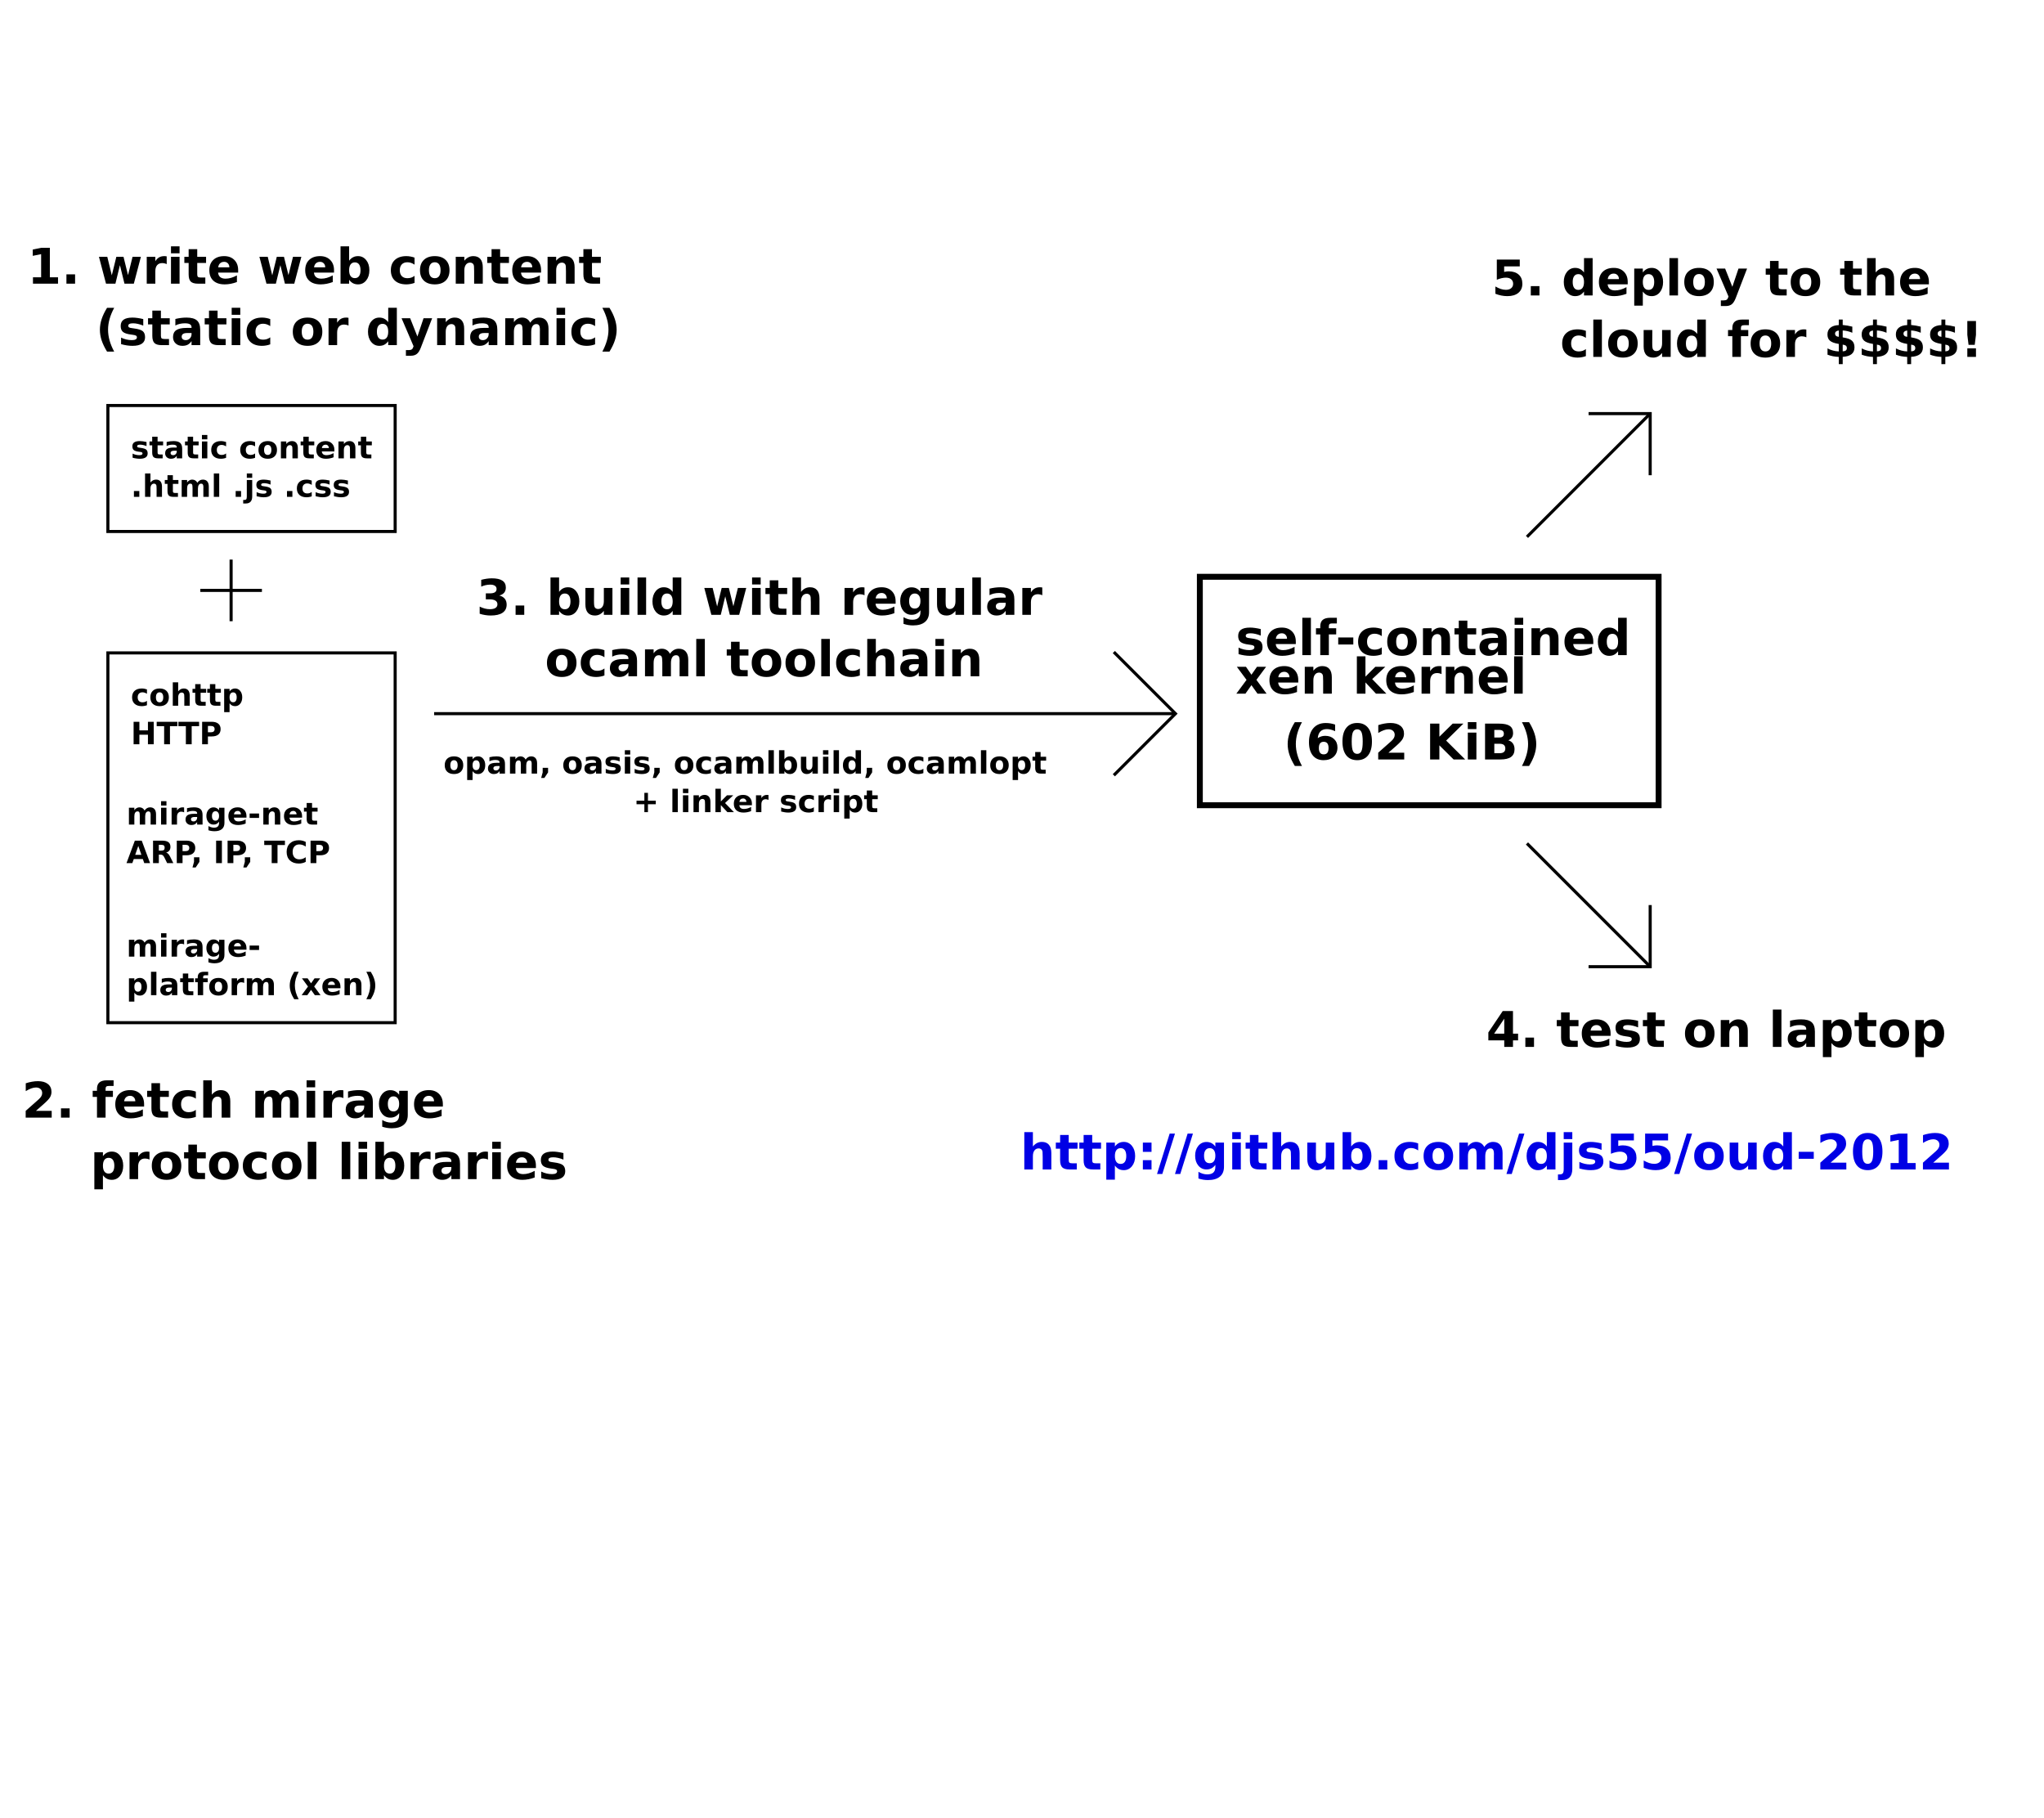
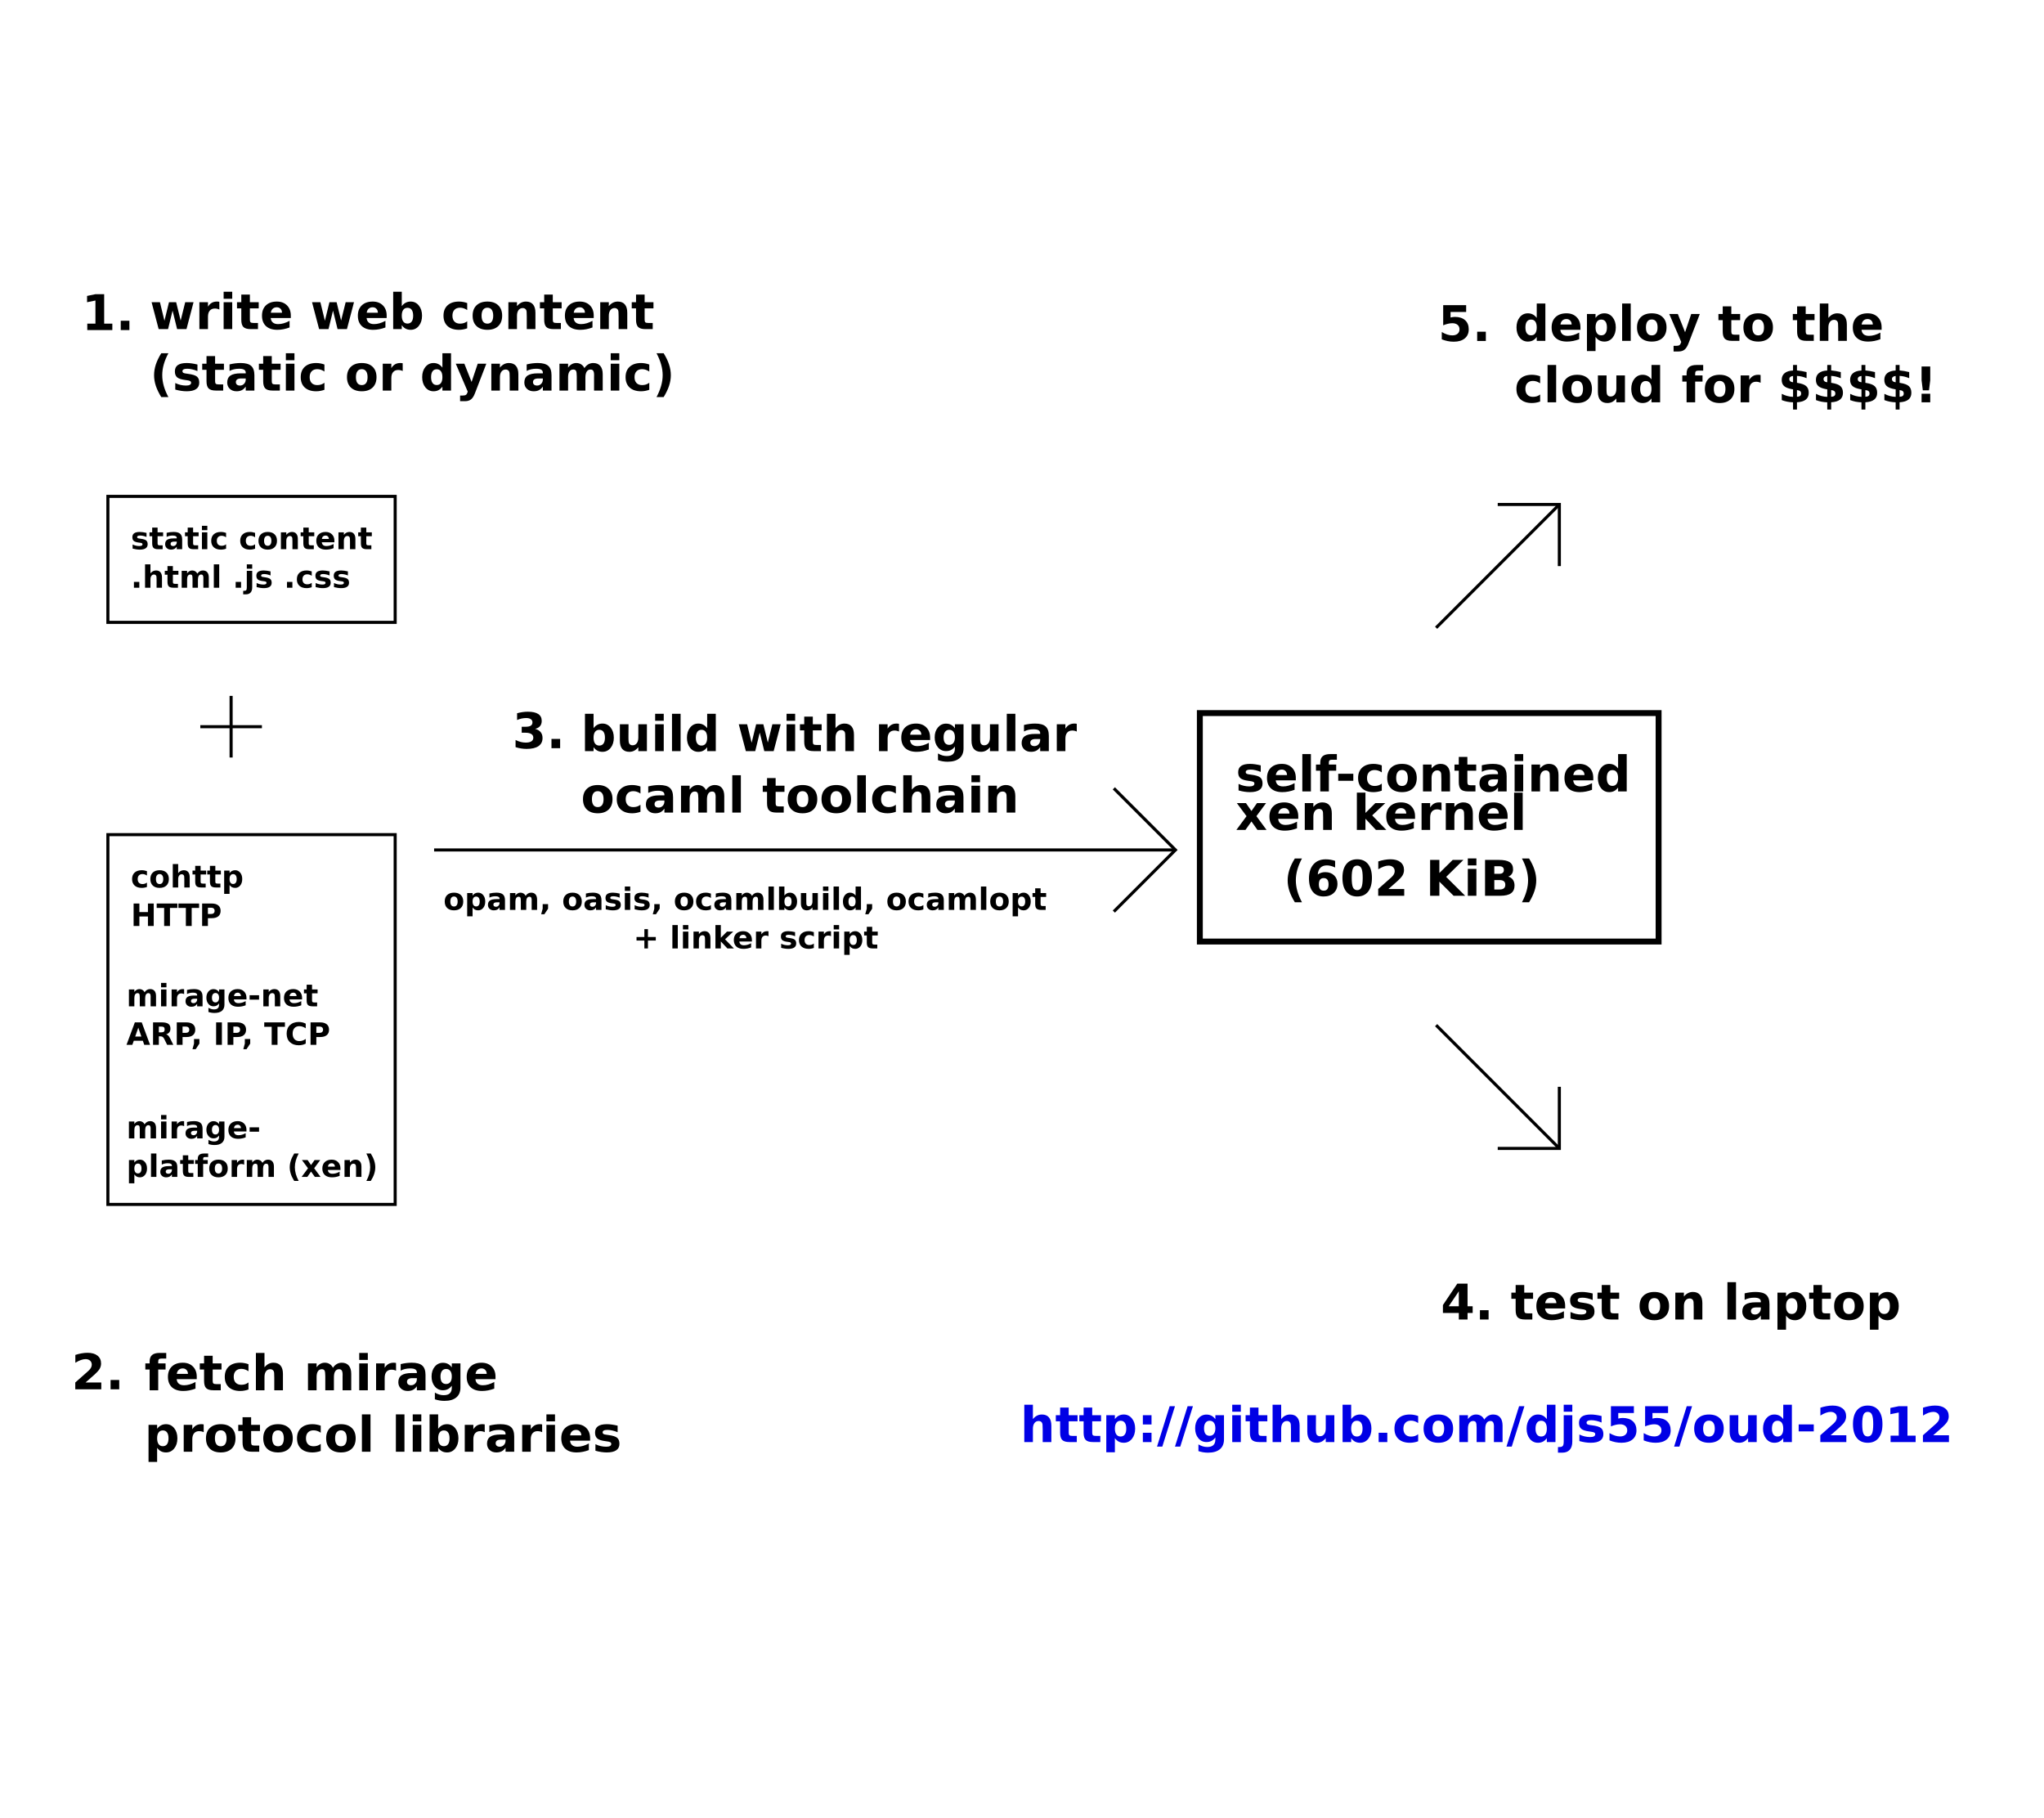
<svg xmlns="http://www.w3.org/2000/svg" version="1.1" width="900" height="800" id="svg2" xml:space="preserve">
  <defs id="defs6">










</defs>
-   <text style="font-size:13.564px;font-style:normal;font-variant:normal;font-weight:bold;font-stretch:normal;text-align:start;line-height:125%;writing-mode:lr;text-anchor:start;fill:#000000;fill-opacity:1;stroke:none;font-family:DejaVu Sans;-inkscape-font-specification:DejaVu Sans Bold" xml:space="preserve" id="text2818" y="201.758" x="57.58">
-     <tspan id="tspan2820" y="201.758" x="57.58" style="-inkscape-font-specification:DejaVu Sans Bold;font-family:DejaVu Sans;font-weight:bold;font-style:normal;font-stretch:normal;font-variant:normal;font-size:13.564px;text-anchor:start;text-align:start;writing-mode:lr;line-height:125%">static content</tspan>
-     <tspan id="tspan2822" y="218.713" x="57.58" style="-inkscape-font-specification:DejaVu Sans Bold;font-family:DejaVu Sans;font-weight:bold;font-style:normal;font-stretch:normal;font-variant:normal;font-size:13.564px;text-anchor:start;text-align:start;writing-mode:lr;line-height:125%">.html .js .css</tspan>
+   <text style="font-size:13.564px;font-style:normal;font-variant:normal;font-weight:bold;font-stretch:normal;text-align:start;line-height:125%;writing-mode:lr-tb;text-anchor:start;fill:#000000;fill-opacity:1;stroke:none;font-family:DejaVu Sans;-inkscape-font-specification:DejaVu Sans Bold" xml:space="preserve" id="text2818" y="241.758" x="57.58">
+     <tspan id="tspan2820" y="241.758" x="57.58" style="font-size:13.564px;font-style:normal;font-variant:normal;font-weight:bold;font-stretch:normal;text-align:start;line-height:125%;writing-mode:lr-tb;text-anchor:start;font-family:DejaVu Sans;-inkscape-font-specification:DejaVu Sans Bold">static content</tspan>
+     <tspan id="tspan2822" y="258.713" x="57.58" style="font-size:13.564px;font-style:normal;font-variant:normal;font-weight:bold;font-stretch:normal;text-align:start;line-height:125%;writing-mode:lr-tb;text-anchor:start;font-family:DejaVu Sans;-inkscape-font-specification:DejaVu Sans Bold">.html .js .css</tspan>
  </text>
-   <text style="font-size:13.564px;font-style:normal;font-variant:normal;font-weight:bold;font-stretch:normal;text-align:start;line-height:125%;writing-mode:lr;text-anchor:start;fill:#000000;fill-opacity:1;stroke:none;font-family:DejaVu Sans;-inkscape-font-specification:DejaVu Sans Bold" xml:space="preserve" id="text2824" y="310.661" x="57.58">
-     <tspan id="tspan2826" y="310.661" x="57.58" style="-inkscape-font-specification:DejaVu Sans Bold;font-family:DejaVu Sans;font-weight:bold;font-style:normal;font-stretch:normal;font-variant:normal;font-size:13.564px;text-anchor:start;text-align:start;writing-mode:lr;line-height:125%">cohttp</tspan>
-     <tspan id="tspan2834" y="327.617" x="57.58" style="-inkscape-font-specification:DejaVu Sans Bold;font-family:DejaVu Sans;font-weight:bold;font-style:normal;font-stretch:normal;font-variant:normal;font-size:13.564px;text-anchor:start;text-align:start;writing-mode:lr;line-height:125%">HTTP</tspan>
+   <text style="font-size:13.564px;font-style:normal;font-variant:normal;font-weight:bold;font-stretch:normal;text-align:start;line-height:125%;writing-mode:lr-tb;text-anchor:start;fill:#000000;fill-opacity:1;stroke:none;font-family:DejaVu Sans;-inkscape-font-specification:DejaVu Sans Bold" xml:space="preserve" id="text2824" y="390.661" x="57.58">
+     <tspan id="tspan2826" y="390.661" x="57.58" style="font-size:13.564px;font-style:normal;font-variant:normal;font-weight:bold;font-stretch:normal;text-align:start;line-height:125%;writing-mode:lr-tb;text-anchor:start;font-family:DejaVu Sans;-inkscape-font-specification:DejaVu Sans Bold">cohttp</tspan>
+     <tspan id="tspan2834" y="407.617" x="57.58" style="font-size:13.564px;font-style:normal;font-variant:normal;font-weight:bold;font-stretch:normal;text-align:start;line-height:125%;writing-mode:lr-tb;text-anchor:start;font-family:DejaVu Sans;-inkscape-font-specification:DejaVu Sans Bold">HTTP</tspan>
  </text>
-   <text style="font-size:13.564px;font-style:normal;font-variant:normal;font-weight:bold;font-stretch:normal;text-align:start;line-height:125%;writing-mode:lr;text-anchor:start;fill:#000000;fill-opacity:1;stroke:none;font-family:DejaVu Sans;-inkscape-font-specification:DejaVu Sans Bold" xml:space="preserve" id="text2828" y="362.982" x="55.642">
-     <tspan id="tspan2830" y="362.982" x="55.642" style="-inkscape-font-specification:DejaVu Sans Bold;font-family:DejaVu Sans;font-weight:bold;font-style:normal;font-stretch:normal;font-variant:normal;font-size:13.564px;text-anchor:start;text-align:start;writing-mode:lr;line-height:125%">mirage-net</tspan>
-     <tspan id="tspan2832" y="379.937" x="55.642" style="-inkscape-font-specification:DejaVu Sans Bold;font-family:DejaVu Sans;font-weight:bold;font-style:normal;font-stretch:normal;font-variant:normal;font-size:13.564px;text-anchor:start;text-align:start;writing-mode:lr;line-height:125%">ARP, IP, TCP</tspan>
+   <text style="font-size:13.564px;font-style:normal;font-variant:normal;font-weight:bold;font-stretch:normal;text-align:start;line-height:125%;writing-mode:lr-tb;text-anchor:start;fill:#000000;fill-opacity:1;stroke:none;font-family:DejaVu Sans;-inkscape-font-specification:DejaVu Sans Bold" xml:space="preserve" id="text2828" y="442.982" x="55.642">
+     <tspan id="tspan2830" y="442.982" x="55.642" style="font-size:13.564px;font-style:normal;font-variant:normal;font-weight:bold;font-stretch:normal;text-align:start;line-height:125%;writing-mode:lr-tb;text-anchor:start;font-family:DejaVu Sans;-inkscape-font-specification:DejaVu Sans Bold">mirage-net</tspan>
+     <tspan id="tspan2832" y="459.937" x="55.642" style="font-size:13.564px;font-style:normal;font-variant:normal;font-weight:bold;font-stretch:normal;text-align:start;line-height:125%;writing-mode:lr-tb;text-anchor:start;font-family:DejaVu Sans;-inkscape-font-specification:DejaVu Sans Bold">ARP, IP, TCP</tspan>
  </text>
-   <text style="font-size:13.564px;font-style:normal;font-variant:normal;font-weight:bold;font-stretch:normal;text-align:start;line-height:125%;writing-mode:lr;text-anchor:start;fill:#000000;fill-opacity:1;stroke:none;font-family:DejaVu Sans;-inkscape-font-specification:DejaVu Sans Bold" xml:space="preserve" id="text2836" y="421.115" x="55.642">
-     <tspan id="tspan2838" y="421.115" x="55.642" style="-inkscape-font-specification:DejaVu Sans Bold;font-family:DejaVu Sans;font-weight:bold;font-style:normal;font-stretch:normal;font-variant:normal;font-size:13.564px;text-anchor:start;text-align:start;writing-mode:lr;line-height:125%">mirage-</tspan>
-     <tspan id="tspan2840" y="438.071" x="55.642" style="-inkscape-font-specification:DejaVu Sans Bold;font-family:DejaVu Sans;font-weight:bold;font-style:normal;font-stretch:normal;font-variant:normal;font-size:13.564px;text-anchor:start;text-align:start;writing-mode:lr;line-height:125%">platform (xen)</tspan>
+   <text style="font-size:13.564px;font-style:normal;font-variant:normal;font-weight:bold;font-stretch:normal;text-align:start;line-height:125%;writing-mode:lr-tb;text-anchor:start;fill:#000000;fill-opacity:1;stroke:none;font-family:DejaVu Sans;-inkscape-font-specification:DejaVu Sans Bold" xml:space="preserve" id="text2836" y="501.115" x="55.642">
+     <tspan id="tspan2838" y="501.115" x="55.642" style="font-size:13.564px;font-style:normal;font-variant:normal;font-weight:bold;font-stretch:normal;text-align:start;line-height:125%;writing-mode:lr-tb;text-anchor:start;font-family:DejaVu Sans;-inkscape-font-specification:DejaVu Sans Bold">mirage-</tspan>
+     <tspan id="tspan2840" y="518.071" x="55.642" style="font-size:13.564px;font-style:normal;font-variant:normal;font-weight:bold;font-stretch:normal;text-align:start;line-height:125%;writing-mode:lr-tb;text-anchor:start;font-family:DejaVu Sans;-inkscape-font-specification:DejaVu Sans Bold">platform (xen)</tspan>
  </text>
-   <text style="font-size:21.64px;font-style:normal;font-variant:normal;font-weight:bold;font-stretch:normal;text-align:start;line-height:125%;writing-mode:lr-tb;text-anchor:start;fill:#000000;fill-opacity:1;stroke:none;font-family:DejaVu Sans;-inkscape-font-specification:DejaVu Sans Bold" xml:space="preserve" id="text2854" y="288.384" x="544.06">
-     <tspan id="tspan2856" y="288.384" x="544.06" style="font-size:21.64px;font-style:normal;font-variant:normal;font-weight:bold;font-stretch:normal;text-align:start;line-height:125%;writing-mode:lr-tb;text-anchor:start;font-family:DejaVu Sans;-inkscape-font-specification:DejaVu Sans Bold">self-contained</tspan>
-     <tspan id="tspan2858" y="305.34" x="544.06" style="font-size:21.64px;font-style:normal;font-variant:normal;font-weight:bold;font-stretch:normal;text-align:start;line-height:125%;writing-mode:lr-tb;text-anchor:start;font-family:DejaVu Sans;-inkscape-font-specification:DejaVu Sans Bold">xen kernel</tspan>
+   <text style="font-size:21.64px;font-style:normal;font-variant:normal;font-weight:bold;font-stretch:normal;text-align:start;line-height:125%;writing-mode:lr-tb;text-anchor:start;fill:#000000;fill-opacity:1;stroke:none;font-family:DejaVu Sans;-inkscape-font-specification:DejaVu Sans Bold" xml:space="preserve" id="text2854" y="348.384" x="544.06">
+     <tspan id="tspan2856" y="348.384" x="544.06" style="font-size:21.64px;font-style:normal;font-variant:normal;font-weight:bold;font-stretch:normal;text-align:start;line-height:125%;writing-mode:lr-tb;text-anchor:start;font-family:DejaVu Sans;-inkscape-font-specification:DejaVu Sans Bold">self-contained</tspan>
+     <tspan id="tspan2858" y="365.34" x="544.06" style="font-size:21.64px;font-style:normal;font-variant:normal;font-weight:bold;font-stretch:normal;text-align:start;line-height:125%;writing-mode:lr-tb;text-anchor:start;font-family:DejaVu Sans;-inkscape-font-specification:DejaVu Sans Bold">xen kernel</tspan>
  </text>
-   <rect style="fill:none;stroke:#000000;stroke-width:1.356;stroke-miterlimit:4;stroke-opacity:1;stroke-dasharray:none;stroke-dashoffset:0" id="rect2860" y="178.504" x="47.503" height="55.456" width="126.493" />
-   <rect style="fill:none;stroke:#000000;stroke-width:1.356;stroke-miterlimit:4;stroke-opacity:1;stroke-dasharray:none;stroke-dashoffset:0" id="rect3634" y="287.408" x="47.503" height="162.774" width="126.493" />
-   <path style="fill:none;stroke:#000000;stroke-width:1.356px;stroke-linecap:butt;stroke-linejoin:miter;stroke-opacity:1" id="path3638" d="m 101.761,246.327 0,27.129 0,0" />
-   <path style="fill:none;stroke:#000000;stroke-width:1.356px;stroke-linecap:butt;stroke-linejoin:miter;stroke-opacity:1" id="path3640" d="m 88.197,259.891 27.129,0" />
-   <rect style="fill:none;stroke:#000000;stroke-width:2.6;stroke-miterlimit:4;stroke-opacity:1;stroke-dasharray:none;stroke-dashoffset:0" id="rect3642" y="253.899" x="528.307" height="100.563" width="201.998" />
-   <path style="fill:none;stroke:#000000;stroke-width:1.356px;stroke-linecap:butt;stroke-linejoin:miter;stroke-opacity:1" id="path3644" d="m 191.148,314.149 325.984,0" />
-   <path style="fill:none;stroke:#000000;stroke-width:1.356px;stroke-linecap:butt;stroke-linejoin:miter;stroke-opacity:1" id="path3646" d="m 490.438,287.02 27.129,27.129 -27.129,27.129" />
-   <path style="fill:none;stroke:#000000;stroke-width:1.356px;stroke-linecap:butt;stroke-linejoin:miter;stroke-opacity:1" id="path3662" d="m 672.341,236.327 54.258,-54.258" />
-   <path style="fill:none;stroke:#000000;stroke-width:1.356px;stroke-linecap:butt;stroke-linejoin:miter;stroke-opacity:1" id="path3664" d="m 699.47,182.069 27.129,0 0,27.129" />
-   <path style="fill:none;stroke:#000000;stroke-width:1.356px;stroke-linecap:butt;stroke-linejoin:miter;stroke-opacity:1" id="path3666" d="m 672.341,371.278 54.258,54.258" />
-   <path style="fill:none;stroke:#000000;stroke-width:1.356px;stroke-linecap:butt;stroke-linejoin:miter;stroke-opacity:1" id="path3668" d="m 726.599,398.407 0,27.129 -27.129,0" />
-   <text xml:space="preserve" style="font-size:21.645px;font-style:normal;font-variant:normal;font-weight:bold;font-stretch:normal;text-align:start;line-height:125%;letter-spacing:0px;word-spacing:0px;writing-mode:lr-tb;text-anchor:start;fill:#0000e5;fill-opacity:1;stroke:none;font-family:DejaVu Sans;-inkscape-font-specification:DejaVu Sans Bold" x="449.202" y="514.791" id="text5933">
-     <tspan id="tspan5935" x="449.202" y="514.791">http://github.com/djs55/oud-2012</tspan>
+   <rect style="fill:none;stroke:#000000;stroke-width:1.356;stroke-miterlimit:4;stroke-opacity:1;stroke-dasharray:none;stroke-dashoffset:0" id="rect2860" y="218.504" x="47.503" height="55.456" width="126.493" />
+   <rect style="fill:none;stroke:#000000;stroke-width:1.356;stroke-miterlimit:4;stroke-opacity:1;stroke-dasharray:none;stroke-dashoffset:0" id="rect3634" y="367.408" x="47.503" height="162.774" width="126.493" />
+   <path style="fill:none;stroke:#000000;stroke-width:1.356px;stroke-linecap:butt;stroke-linejoin:miter;stroke-opacity:1" id="path3638" d="m 101.761,306.327 0,27.129 0,0" />
+   <path style="fill:none;stroke:#000000;stroke-width:1.356px;stroke-linecap:butt;stroke-linejoin:miter;stroke-opacity:1" id="path3640" d="m 88.197,319.891 27.129,0" />
+   <rect style="fill:none;stroke:#000000;stroke-width:2.6;stroke-miterlimit:4;stroke-opacity:1;stroke-dasharray:none;stroke-dashoffset:0" id="rect3642" y="313.899" x="528.307" height="100.563" width="201.998" />
+   <path style="fill:none;stroke:#000000;stroke-width:1.356px;stroke-linecap:butt;stroke-linejoin:miter;stroke-opacity:1" id="path3644" d="m 191.148,374.149 325.984,0" />
+   <path style="fill:none;stroke:#000000;stroke-width:1.356px;stroke-linecap:butt;stroke-linejoin:miter;stroke-opacity:1" id="path3646" d="m 490.438,347.02 27.129,27.129 -27.129,27.129" />
+   <path style="fill:none;stroke:#000000;stroke-width:1.356px;stroke-linecap:butt;stroke-linejoin:miter;stroke-opacity:1" id="path3662" d="m 632.341,276.327 54.258,-54.258" />
+   <path style="fill:none;stroke:#000000;stroke-width:1.356px;stroke-linecap:butt;stroke-linejoin:miter;stroke-opacity:1" id="path3664" d="m 659.47,222.069 27.129,0 0,27.129" />
+   <path style="fill:none;stroke:#000000;stroke-width:1.356px;stroke-linecap:butt;stroke-linejoin:miter;stroke-opacity:1" id="path3666" d="m 632.341,451.278 54.258,54.258" />
+   <path style="fill:none;stroke:#000000;stroke-width:1.356px;stroke-linecap:butt;stroke-linejoin:miter;stroke-opacity:1" id="path3668" d="m 686.599,478.407 0,27.129 -27.129,0" />
+   <text xml:space="preserve" style="font-size:21.645px;font-style:normal;font-variant:normal;font-weight:bold;font-stretch:normal;text-align:start;line-height:125%;letter-spacing:0px;word-spacing:0px;writing-mode:lr-tb;text-anchor:start;fill:#0000e5;fill-opacity:1;stroke:none;font-family:DejaVu Sans;-inkscape-font-specification:DejaVu Sans Bold" x="449.202" y="634.791" id="text5933">
+     <tspan id="tspan5935" x="449.202" y="634.791">http://github.com/djs55/oud-2012</tspan>
  </text>
-   <text style="font-size:21.64px;font-style:normal;font-variant:normal;font-weight:bold;font-stretch:normal;text-align:start;line-height:125%;writing-mode:lr-tb;text-anchor:start;fill:#000000;fill-opacity:1;stroke:none;font-family:DejaVu Sans;-inkscape-font-specification:DejaVu Sans Bold" xml:space="preserve" id="text2854-2" y="334.315" x="565.122">
-     <tspan id="tspan2856-5" y="334.315" x="565.122" style="font-size:21.64px;font-style:normal;font-variant:normal;font-weight:bold;font-stretch:normal;text-align:start;line-height:125%;writing-mode:lr-tb;text-anchor:start;font-family:DejaVu Sans;-inkscape-font-specification:DejaVu Sans Bold">(602 KiB)</tspan>
+   <text style="font-size:21.64px;font-style:normal;font-variant:normal;font-weight:bold;font-stretch:normal;text-align:start;line-height:125%;writing-mode:lr-tb;text-anchor:start;fill:#000000;fill-opacity:1;stroke:none;font-family:DejaVu Sans;-inkscape-font-specification:DejaVu Sans Bold" xml:space="preserve" id="text2854-2" y="394.315" x="565.122">
+     <tspan id="tspan2856-5" y="394.315" x="565.122" style="font-size:21.64px;font-style:normal;font-variant:normal;font-weight:bold;font-stretch:normal;text-align:start;line-height:125%;writing-mode:lr-tb;text-anchor:start;font-family:DejaVu Sans;-inkscape-font-specification:DejaVu Sans Bold">(602 KiB)</tspan>
  </text>
-   <text xml:space="preserve" style="font-size:13.564px;font-style:normal;font-variant:normal;font-weight:bold;font-stretch:normal;text-align:center;line-height:125%;letter-spacing:0px;word-spacing:0px;writing-mode:lr-tb;text-anchor:middle;fill:#000000;fill-opacity:1;stroke:none;font-family:DejaVu Sans;-inkscape-font-specification:DejaVu Sans Bold" x="339.897" y="340.545" id="text4167">
-     <tspan id="tspan4169" x="339.897" y="340.545">opam, oasis, ocamlbuild, ocamlopt</tspan>
-     <tspan x="339.897" y="357.501" id="tspan4171">+ linker script</tspan>
+   <text xml:space="preserve" style="font-size:13.564px;font-style:normal;font-variant:normal;font-weight:bold;font-stretch:normal;text-align:center;line-height:125%;letter-spacing:0px;word-spacing:0px;writing-mode:lr-tb;text-anchor:middle;fill:#000000;fill-opacity:1;stroke:none;font-family:DejaVu Sans;-inkscape-font-specification:DejaVu Sans Bold" x="339.897" y="400.545" id="text4167">
+     <tspan id="tspan4169" x="339.897" y="400.545">opam, oasis, ocamlbuild, ocamlopt</tspan>
+     <tspan x="339.897" y="417.501" id="tspan4171">+ linker script</tspan>
  </text>
-   <text xml:space="preserve" style="font-size:21.645px;font-style:normal;font-variant:normal;font-weight:bold;font-stretch:normal;text-align:start;line-height:125%;letter-spacing:0px;word-spacing:0px;writing-mode:lr-tb;text-anchor:start;fill:#000000;fill-opacity:1;stroke:none;font-family:DejaVu Sans;-inkscape-font-specification:DejaVu Sans Bold" x="9.588" y="491.989" id="text4177">
-     <tspan id="tspan4179" x="9.588" y="491.989">2. fetch mirage</tspan>
-     <tspan x="9.588" y="519.046" id="tspan4181">    protocol libraries</tspan>
+   <text xml:space="preserve" style="font-size:21.645px;font-style:normal;font-variant:normal;font-weight:bold;font-stretch:normal;text-align:start;line-height:125%;letter-spacing:0px;word-spacing:0px;writing-mode:lr-tb;text-anchor:start;fill:#000000;fill-opacity:1;stroke:none;font-family:DejaVu Sans;-inkscape-font-specification:DejaVu Sans Bold" x="63.588" y="611.989" id="text4177">
+     <tspan id="tspan4179" x="63.588" y="611.989">fetch mirage</tspan>
+     <tspan x="63.588" y="639.046" id="tspan4181">protocol libraries</tspan>
  </text>
-   <text xml:space="preserve" style="font-size:21.645px;font-style:normal;font-variant:normal;font-weight:bold;font-stretch:normal;text-align:start;line-height:125%;letter-spacing:0px;word-spacing:0px;writing-mode:lr-tb;text-anchor:start;fill:#000000;fill-opacity:1;stroke:none;font-family:DejaVu Sans;-inkscape-font-specification:DejaVu Sans Bold" x="209.758" y="270.636" id="text4183">
-     <tspan id="tspan4185" x="209.758" y="270.636">3. build with regular</tspan>
-     <tspan x="209.758" y="297.692" id="tspan4187">    ocaml toolchain</tspan>
+   <text xml:space="preserve" style="font-size:21.645px;font-style:normal;font-variant:normal;font-weight:bold;font-stretch:normal;text-align:start;line-height:125%;letter-spacing:0px;word-spacing:0px;writing-mode:lr-tb;text-anchor:start;fill:#000000;fill-opacity:1;stroke:none;font-family:DejaVu Sans;-inkscape-font-specification:DejaVu Sans Bold" x="255.758" y="330.636" id="text4183">
+     <tspan id="tspan4185" x="255.758" y="330.636">build with regular</tspan>
+     <tspan x="255.758" y="357.692" id="tspan4187">ocaml toolchain</tspan>
  </text>
-   <text xml:space="preserve" style="font-size:21.645px;font-style:normal;font-variant:normal;font-weight:bold;font-stretch:normal;text-align:start;line-height:125%;letter-spacing:0px;word-spacing:0px;writing-mode:lr-tb;text-anchor:start;fill:#000000;fill-opacity:1;stroke:none;font-family:DejaVu Sans;-inkscape-font-specification:DejaVu Sans Bold" x="654.373" y="460.844" id="text4189">
-     <tspan x="654.373" y="460.844" id="tspan4197">4. test on laptop</tspan>
+   <text xml:space="preserve" style="font-size:21.645px;font-style:normal;font-variant:normal;font-weight:bold;font-stretch:normal;text-align:start;line-height:125%;letter-spacing:0px;word-spacing:0px;writing-mode:lr-tb;text-anchor:start;fill:#000000;fill-opacity:1;stroke:none;font-family:DejaVu Sans;-inkscape-font-specification:DejaVu Sans Bold" x="634.373" y="580.844" id="text4189">
+     <tspan x="634.373" y="580.844" id="tspan4197">4. test on laptop</tspan>
  </text>
-   <text xml:space="preserve" style="font-size:21.645px;font-style:normal;font-variant:normal;font-weight:bold;font-stretch:normal;text-align:start;line-height:125%;letter-spacing:0px;word-spacing:0px;writing-mode:lr-tb;text-anchor:start;fill:#000000;fill-opacity:1;stroke:none;font-family:DejaVu Sans;-inkscape-font-specification:DejaVu Sans Bold" x="656.77" y="130.046" id="text4199">
-     <tspan id="tspan4201" x="656.77" y="130.046">5. deploy to the</tspan>
-     <tspan x="656.77" y="157.103" id="tspan4203">    cloud for $$$$!</tspan>
+   <text xml:space="preserve" style="font-size:21.645px;font-style:normal;font-variant:normal;font-weight:bold;font-stretch:normal;text-align:start;line-height:125%;letter-spacing:0px;word-spacing:0px;writing-mode:lr-tb;text-anchor:start;fill:#000000;fill-opacity:1;stroke:none;font-family:DejaVu Sans;-inkscape-font-specification:DejaVu Sans Bold" x="666.77" y="150.046" id="text4199">
+     <tspan id="tspan4201" x="666.77" y="150.046">deploy to the</tspan>
+     <tspan x="666.77" y="177.103" id="tspan4203">cloud for $$$$!</tspan>
  </text>
-   <text xml:space="preserve" style="font-size:21.645px;font-style:normal;font-variant:normal;font-weight:bold;font-stretch:normal;text-align:start;line-height:125%;letter-spacing:0px;word-spacing:0px;writing-mode:lr-tb;text-anchor:start;fill:#000000;fill-opacity:1;stroke:none;font-family:DejaVu Sans;-inkscape-font-specification:DejaVu Sans Bold" x="11.985" y="124.871" id="text4215">
-     <tspan id="tspan4217" x="11.985" y="124.871">1. write web content</tspan>
-     <tspan x="11.985" y="151.927" id="tspan4219">    (static or dynamic)</tspan>
+   <text xml:space="preserve" style="font-size:21.645px;font-style:normal;font-variant:normal;font-weight:bold;font-stretch:normal;text-align:start;line-height:125%;letter-spacing:0px;word-spacing:0px;writing-mode:lr-tb;text-anchor:start;fill:#000000;fill-opacity:1;stroke:none;font-family:DejaVu Sans;-inkscape-font-specification:DejaVu Sans Bold" x="65.985" y="144.871" id="text4215">
+     <tspan id="tspan4217" x="65.985" y="144.871">write web content</tspan>
+     <tspan x="65.985" y="171.927" id="tspan4219">(static or dynamic)</tspan>
+   </text>
+   <text xml:space="preserve" style="font-size:21.645px;font-style:normal;font-variant:normal;font-weight:bold;font-stretch:normal;text-align:start;line-height:125%;letter-spacing:0px;word-spacing:0px;writing-mode:lr-tb;text-anchor:start;fill:#000000;fill-opacity:1;stroke:none;font-family:DejaVu Sans;-inkscape-font-specification:DejaVu Sans Bold" x="35.898" y="145.288" id="text4274">
+     <tspan id="tspan4276" x="35.898" y="145.288">1.</tspan>
+   </text>
+   <text xml:space="preserve" style="font-size:21.645px;font-style:normal;font-variant:normal;font-weight:bold;font-stretch:normal;text-align:start;line-height:125%;letter-spacing:0px;word-spacing:0px;writing-mode:lr-tb;text-anchor:start;fill:#000000;fill-opacity:1;stroke:none;font-family:DejaVu Sans;-inkscape-font-specification:DejaVu Sans Bold" x="31.424" y="611.559" id="text4278">
+     <tspan id="tspan4280" x="31.424" y="611.559">2.</tspan>
+   </text>
+   <text xml:space="preserve" style="font-size:21.645px;font-style:normal;font-variant:normal;font-weight:bold;font-stretch:normal;text-align:start;line-height:125%;letter-spacing:0px;word-spacing:0px;writing-mode:lr-tb;text-anchor:start;fill:#000000;fill-opacity:1;stroke:none;font-family:DejaVu Sans;-inkscape-font-specification:DejaVu Sans Bold" x="225.559" y="329.356" id="text4282">
+     <tspan id="tspan4284" x="225.559" y="329.356">3.</tspan>
+   </text>
+   <text xml:space="preserve" style="font-size:21.645px;font-style:normal;font-variant:normal;font-weight:bold;font-stretch:normal;text-align:start;line-height:125%;letter-spacing:0px;word-spacing:0px;writing-mode:lr-tb;text-anchor:start;fill:#000000;fill-opacity:1;stroke:none;font-family:DejaVu Sans;-inkscape-font-specification:DejaVu Sans Bold" x="633.161" y="150.107" id="text4286">
+     <tspan id="tspan4288" x="633.161" y="150.107">5.</tspan>
  </text>
</svg>
